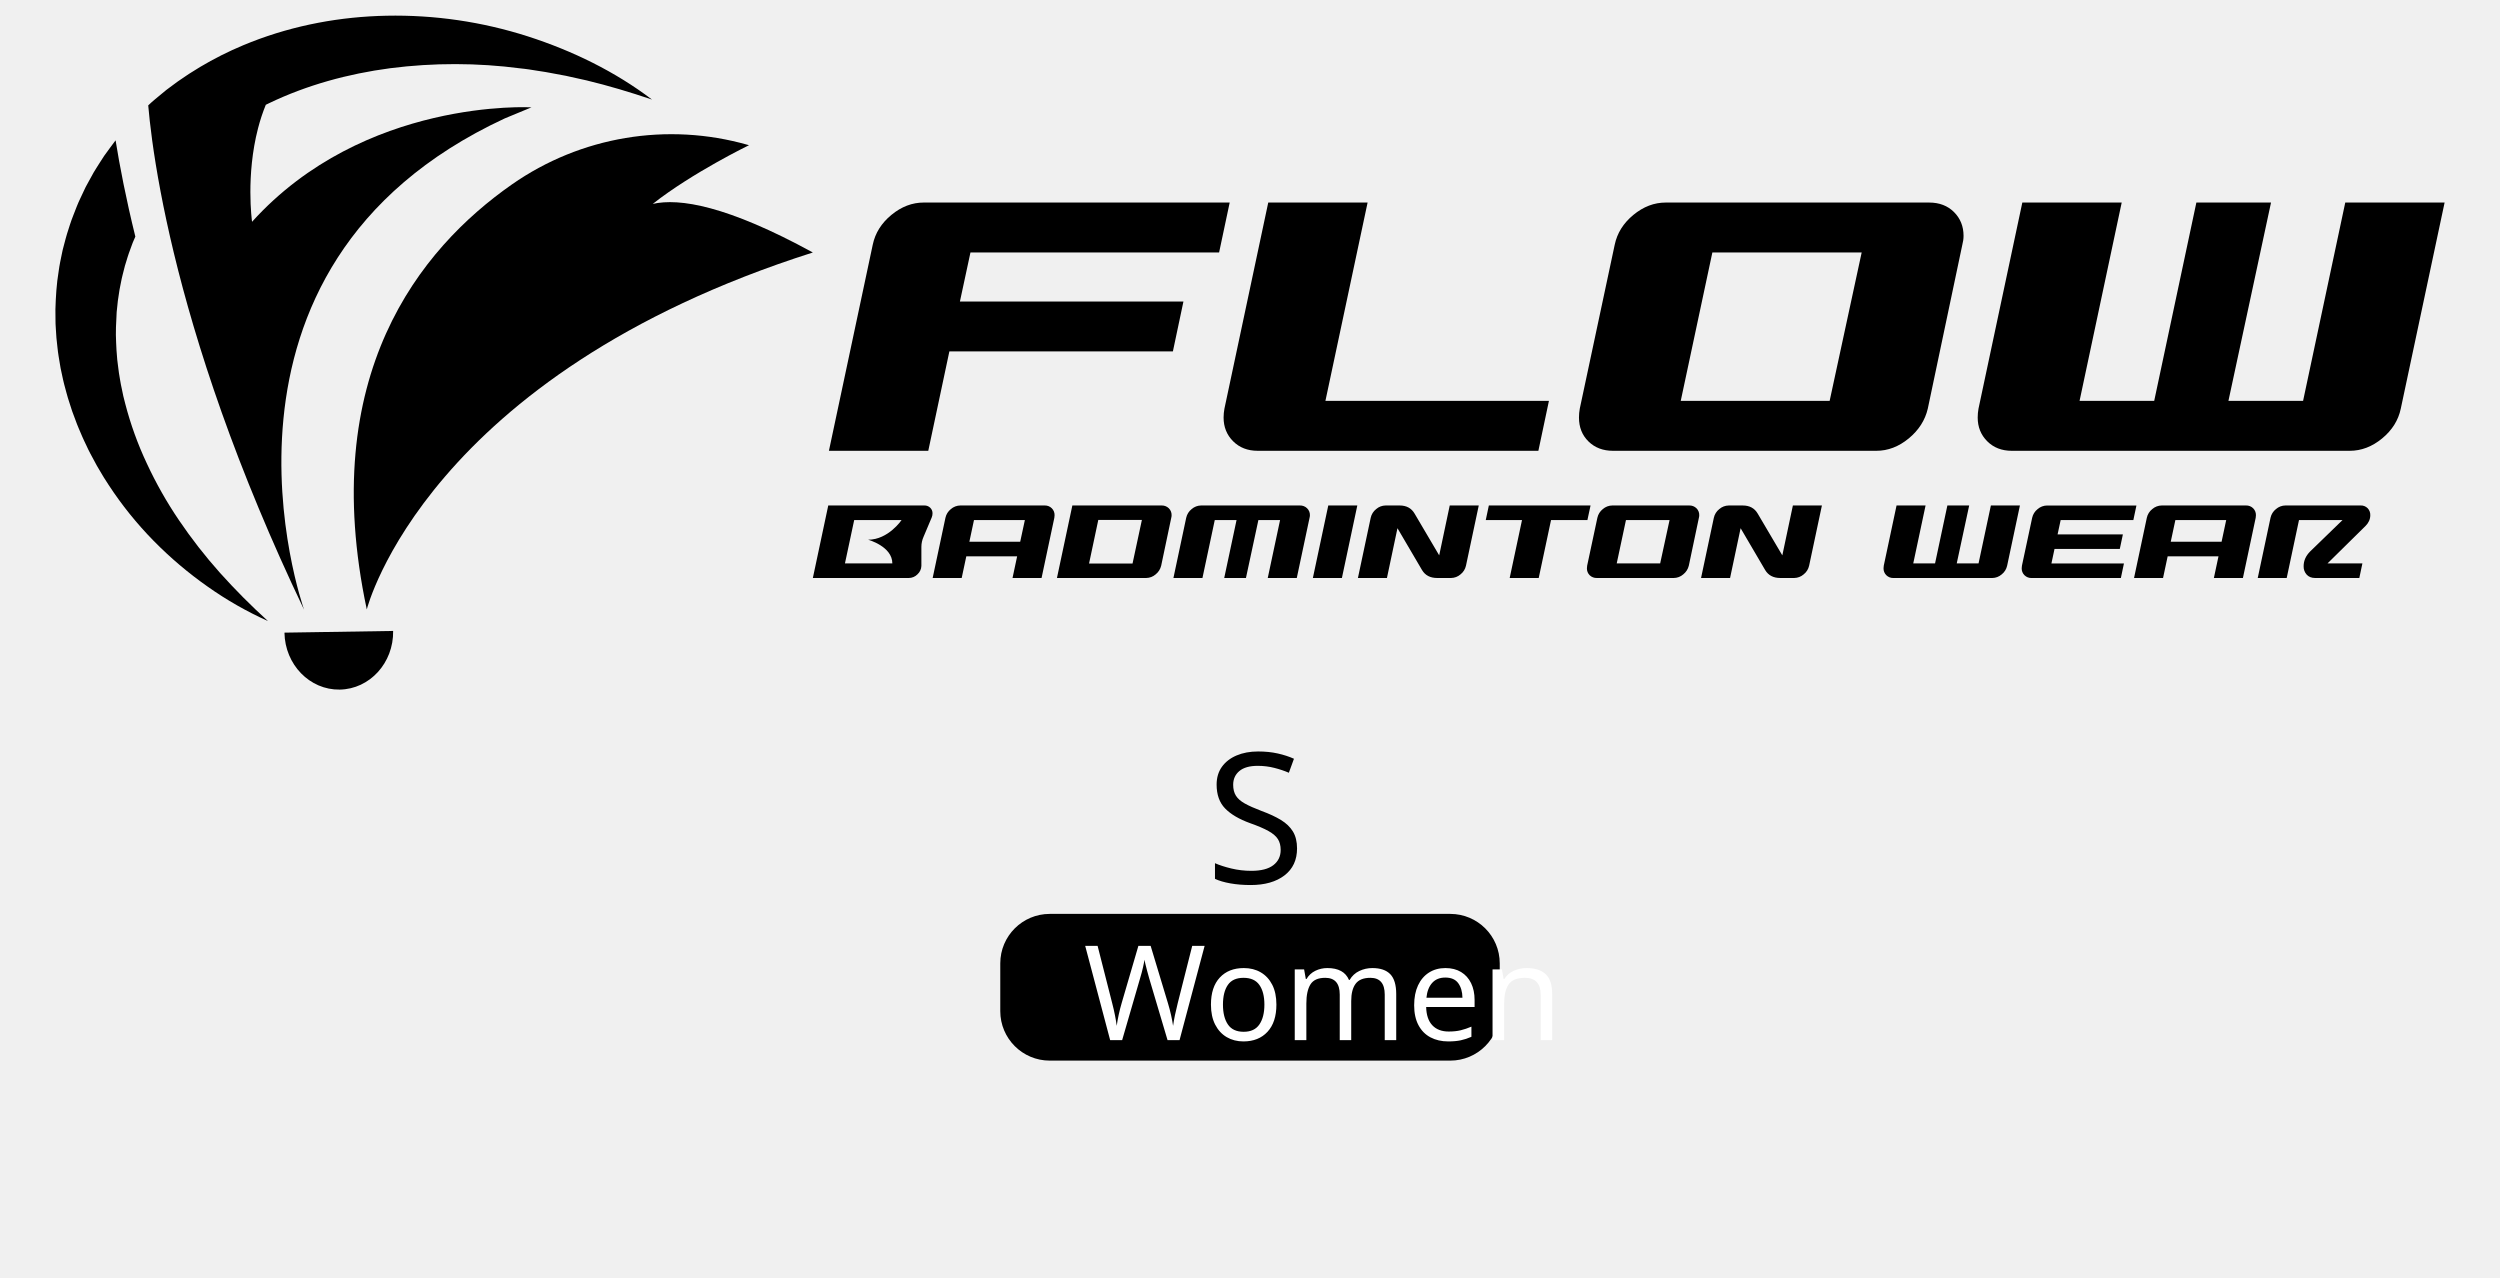
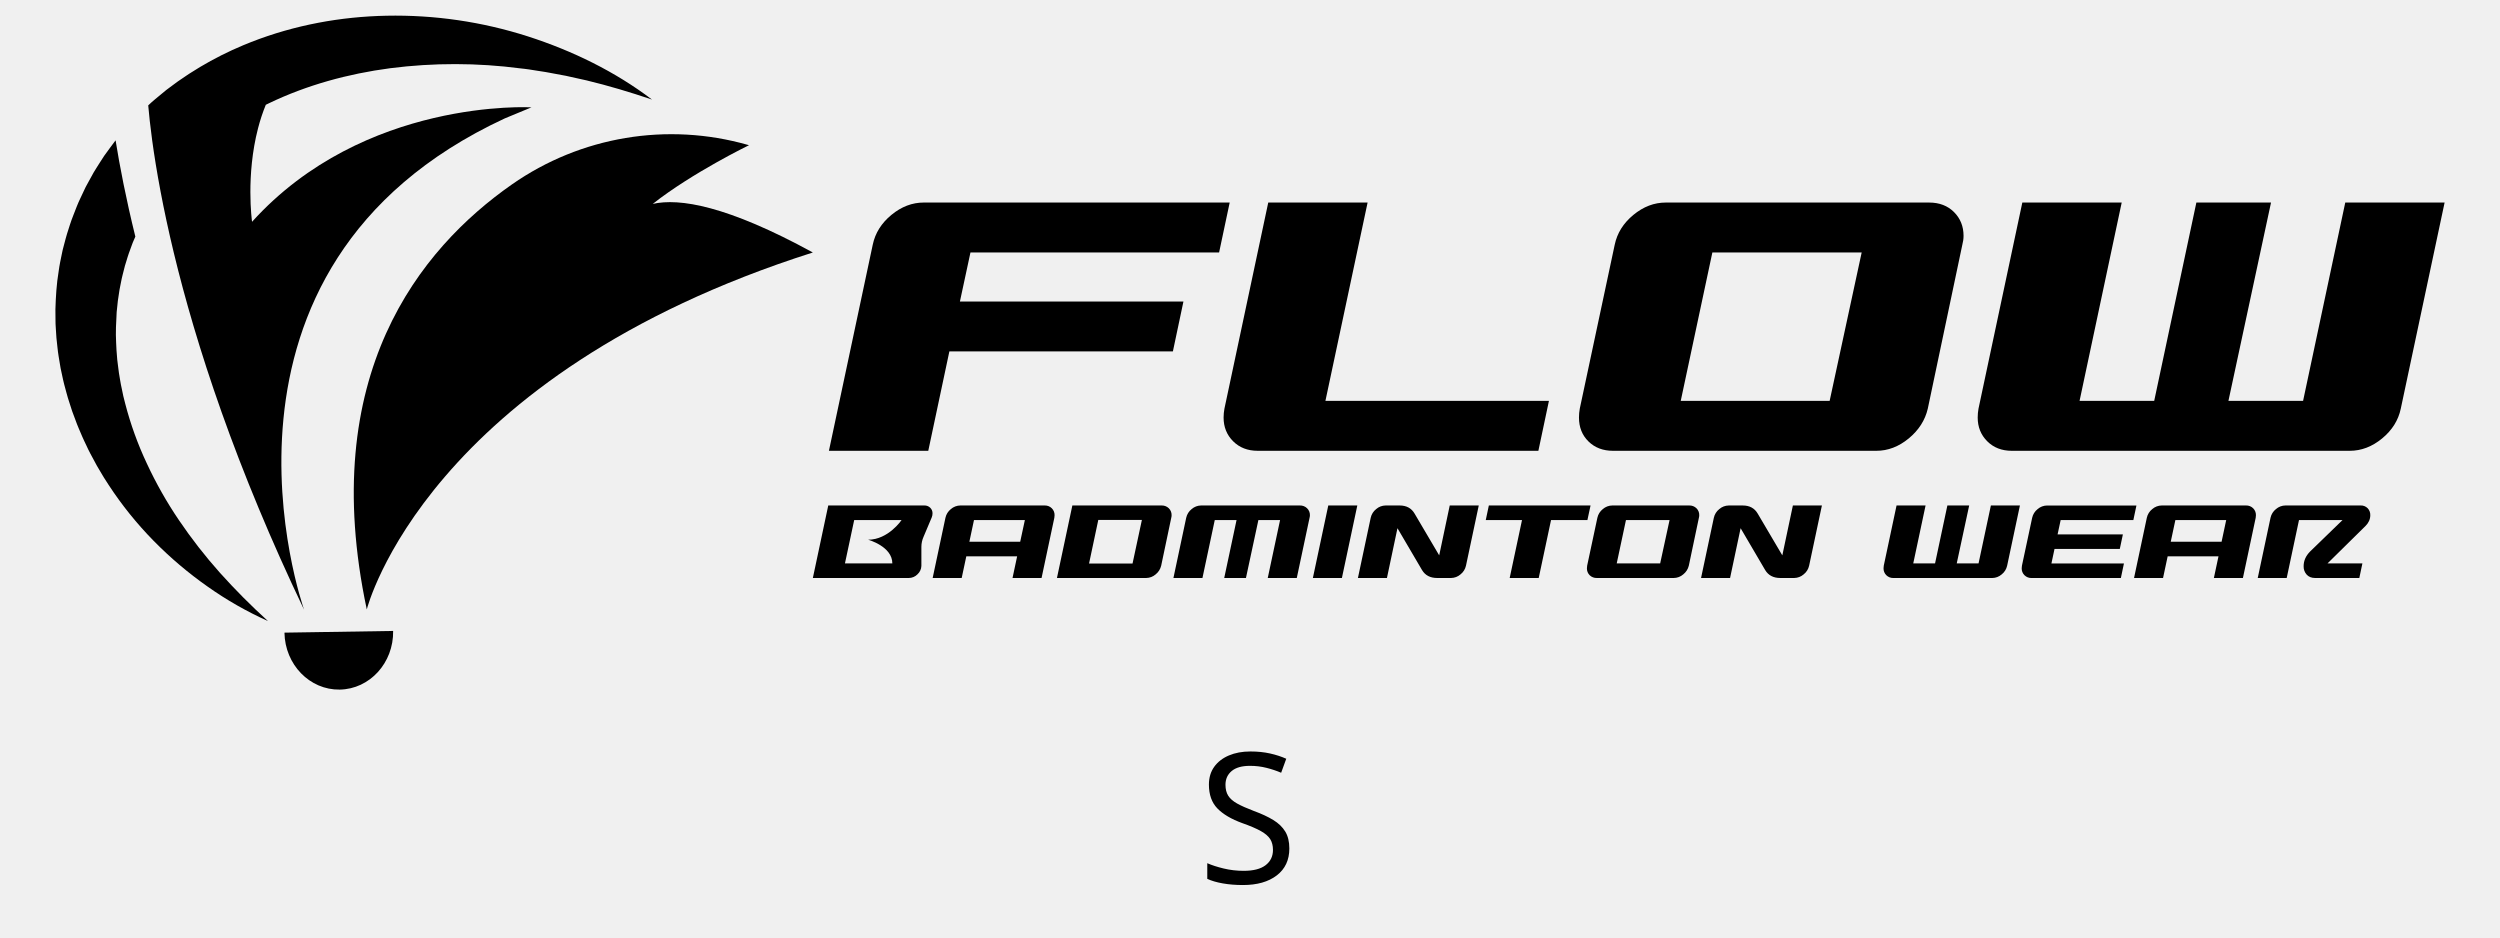
- <svg xmlns="http://www.w3.org/2000/svg" id="Layer_1" data-name="Layer 1" viewBox="0 0 2934.52 1500" version="1.1" width="2934.52" height="1500" xml:space="preserve">
+ <svg xmlns="http://www.w3.org/2000/svg" id="Layer_1" data-name="Layer 1" viewBox="0 0 2934.52 1100" version="1.1" width="2934.52" height="1100" xml:space="preserve">
  <defs id="defs9" />
  <path d="m 1431,296.31 h -291.86 l -12.38,57.61 h 262.37 l -12.38,58.57 h -262.37 l -24.76,116.66 H 973 l 51.43,-241.89 q 4.27,-20.46 21.9,-35 17.63,-14.54 38.09,-14.52 h 359 z" id="path1" />
  <path d="m 1805.76,529.15 h -329.5 q -17.62,0 -28.81,-11.19 -11.19,-11.19 -11.19,-27.86 a 57.93,57.93 0 0 1 1,-10.47 l 51.42,-241.89 h 116.62 l -49.52,232.84 h 262.36 z" id="path2" />
  <path d="m 2262.87,479.63 q -4.76,20.47 -22.38,35 -17.62,14.53 -38.09,14.53 h -309 q -17.61,0 -28.8,-10.95 -11.19,-10.95 -11.19,-28.1 a 57.92,57.92 0 0 1 0.95,-10.47 l 41,-192.37 q 4.28,-20.46 21.9,-35 17.62,-14.54 38.09,-14.52 h 309 q 18.09,0 29.28,11.19 11.19,11.19 11.2,27.85 a 39.74,39.74 0 0 1 -1.43,10.48 z m -115.23,-9.05 37.62,-174.27 H 2010 l -37.14,174.27 z" id="path3" />
  <path d="m 2818.07,479.63 q -4.28,20.47 -21.9,35 -17.62,14.53 -38.09,14.53 h -396.64 q -17.62,0 -28.81,-11.19 -11.19,-11.19 -11.19,-27.86 a 57.92,57.92 0 0 1 0.95,-10.47 l 51.43,-241.89 h 116.65 L 2441,470.58 h 87.61 l 49.51,-232.84 h 87.63 l -50,232.84 h 87.62 l 49.52,-232.84 h 116.61 z" id="path4" />
  <path d="M 1085,593.33 H 972.21 l -18.08,85.12 h 112.66 a 14.21,14.21 0 0 0 10.15,-4.31 13.9,13.9 0 0 0 4.59,-9.88 v -22.39 a 29.12,29.12 0 0 1 2.56,-11.82 l 9.52,-22.54 a 12.44,12.44 0 0 0 1,-4.86 8.93,8.93 0 0 0 -2.72,-6.68 9.44,9.44 0 0 0 -6.89,-2.64 z m -93.19,68 10.85,-50.9 h 55.64 c 0,0 -15.58,23.1 -39.3,23.1 0,0 28.44,7.76 28.44,27.8 z m 234.36,-68 h -98.89 a 17.15,17.15 0 0 0 -11.13,4.24 17.73,17.73 0 0 0 -6.39,10.22 l -15,70.66 h 34.08 l 5.42,-25.45 h 59.67 l -5.42,25.45 h 34.08 l 15,-70.66 a 17.59,17.59 0 0 0 0.28,-3.06 11.08,11.08 0 0 0 -3.27,-8.13 11.4,11.4 0 0 0 -8.42,-3.27 z m -28.65,42.56 h -59.67 l 5.42,-25.45 H 1203 Z m 165.93,-42.56 h -104.72 l -18.08,85.12 h 104.73 a 17.15,17.15 0 0 0 11.13,-4.24 A 18.42,18.42 0 0 0 1363,664 l 11.83,-56.19 a 11.92,11.92 0 0 0 0.41,-3.06 11.07,11.07 0 0 0 -3.26,-8.13 11.59,11.59 0 0 0 -8.52,-3.29 z m -34.07,68.15 h -51.05 l 10.85,-51.18 h 51.18 z m 204.87,-64.88 a 10.94,10.94 0 0 1 3.34,8.13 11.51,11.51 0 0 1 -0.42,3.06 l -15,70.66 h -34.08 l 14.47,-68 h -25.46 l -14.6,68 H 1437 l 14.47,-68 h -25.57 l -14.46,68 h -34.07 l 15,-70.66 a 17.73,17.73 0 0 1 6.39,-10.22 17.18,17.18 0 0 1 11.13,-4.24 h 115.86 a 11.64,11.64 0 0 1 8.51,3.27 z m 24.89,-3.27 h 34.08 l -18.08,85.12 h -34.08 z m 142.57,0 h 34.07 l -15,70.65 a 17.7,17.7 0 0 1 -6.41,10.23 17.19,17.19 0 0 1 -11.14,4.24 h -16.31 q -12.12,0 -17.69,-9.25 L 1640.35,620 1628,678.45 h -34.06 l 15,-70.66 a 17.79,17.79 0 0 1 6.4,-10.22 17.15,17.15 0 0 1 11.13,-4.24 h 16.41 q 12,0 17.53,9.46 l 28.93,49.09 z m 161.61,17.11 h -42.7 l -14.46,68 h -34.08 l 14.47,-68 H 1744 l 3.61,-17.11 H 1867 Z m 119.48,-17.11 h -90.27 a 17.15,17.15 0 0 0 -11.13,4.24 17.73,17.73 0 0 0 -6.39,10.22 l -12,56.19 a 17.66,17.66 0 0 0 -0.27,3.06 11,11 0 0 0 3.27,8.21 11.51,11.51 0 0 0 8.41,3.2 h 90.27 a 17.14,17.14 0 0 0 11.12,-4.24 18.5,18.5 0 0 0 6.54,-10.23 l 11.82,-56.19 a 11.51,11.51 0 0 0 0.42,-3.06 11,11 0 0 0 -3.27,-8.13 11.56,11.56 0 0 0 -8.51,-3.27 z m -34.08,68 h -51 l 10.85,-50.9 h 51.18 z m 155.78,-68 h 34.07 l -15,70.65 a 17.77,17.77 0 0 1 -6.42,10.23 17.17,17.17 0 0 1 -11.14,4.24 h -16.3 q -12.12,0 -17.7,-9.25 l -28.86,-49.2 -12.38,58.46 h -34.06 l 15,-70.66 a 17.73,17.73 0 0 1 6.39,-10.22 17.15,17.15 0 0 1 11.13,-4.24 h 16.41 q 12,0 17.53,9.46 l 28.93,49.09 z m 232.41,0 H 2371 L 2356,664 a 17.72,17.72 0 0 1 -6.39,10.23 17.15,17.15 0 0 1 -11.13,4.24 h -115.89 a 11.36,11.36 0 0 1 -8.41,-3.27 11,11 0 0 1 -3.27,-8.14 17.66,17.66 0 0 1 0.27,-3.06 l 15,-70.65 h 34.07 l -14.46,68 h 25.59 l 14.46,-68 h 25.6 l -14.61,68 h 25.6 z m 81.92,17.11 -3.62,16.83 h 76.64 l -3.62,17.1 h -76.63 l -3.62,17 h 85.12 l -3.61,17.11 h -104.73 a 11.38,11.38 0 0 1 -8.41,-3.27 11,11 0 0 1 -3.27,-8.14 16.75,16.75 0 0 1 0.28,-3.06 l 12,-56.19 a 17.79,17.79 0 0 1 6.4,-10.22 17.15,17.15 0 0 1 11.13,-4.24 h 104.87 l -3.62,17.11 z m 217.53,-17.11 h -98.89 a 17.15,17.15 0 0 0 -11.13,4.24 17.73,17.73 0 0 0 -6.39,10.22 l -15,70.66 H 2539 l 5.42,-25.45 h 59.67 l -5.42,25.45 h 34.08 l 15,-70.66 a 17.59,17.59 0 0 0 0.28,-3.06 11.08,11.08 0 0 0 -3.27,-8.13 11.4,11.4 0 0 0 -8.39,-3.27 z m -28.65,42.56 h -59.67 l 5.43,-25.45 h 59.66 z m 168.85,-18.41 -44.51,43.86 H 2773 l -3.61,17.11 h -51.88 q -6.27,0 -9.88,-3.91 a 14,14 0 0 1 -3.61,-9.92 q 0,-9.63 7.66,-17.32 l 38,-36.86 h -51.09 l -14.44,68 h -34 l 15,-70.66 a 17.79,17.79 0 0 1 6.4,-10.22 17.15,17.15 0 0 1 11.13,-4.24 h 88.18 a 11.05,11.05 0 0 1 8.27,3.19 11.2,11.2 0 0 1 3.13,8.19 q 0.01,7.09 -5.69,12.78 z" id="path5" />
  <path d="M 210,610.52 A 474.83,474.83 0 0 1 172.34,544 399.66,399.66 0 0 1 147,473.86 l -2.26,-8.92 -1.86,-9 c -1.41,-5.95 -2.17,-12 -3.25,-18 -0.27,-1.49 -0.42,-3 -0.6,-4.5 l -0.56,-4.5 -0.56,-4.48 -0.29,-2.26 -0.17,-2.24 c -0.44,-6 -1.06,-12 -1.15,-18 -0.68,-12 0,-23.87 0.65,-35.67 l 0.93,-8.82 0.46,-4.4 c 0.16,-1.46 0.44,-2.92 0.66,-4.37 l 1.31,-8.73 c 0.47,-2.89 1.15,-5.76 1.71,-8.64 1,-5.77 2.69,-11.42 4.05,-17.1 l 0.53,-2.12 0.65,-2.1 1.29,-4.19 c 0.9,-2.8 1.64,-5.62 2.65,-8.37 l 3,-8.23 c 0.52,-1.38 1,-2.77 1.51,-4.12 l 1.72,-4 c 0.49,-1.11 1,-2.24 1.45,-3.36 -11,-44.65 -18.3,-82.58 -23.19,-113 l -0.09,0.09 c -2.3,3 -4.5,6.05 -6.74,9.08 -2.24,3.03 -4.48,6 -6.64,9.13 l -6.12,9.51 -3,4.77 c -1,1.6 -2.07,3.16 -3,4.84 l -5.42,9.84 -2.73,5 c -0.45,0.82 -0.93,1.64 -1.35,2.47 l -1.21,2.53 -4.82,10.26 c -3.35,6.75 -5.87,13.87 -8.65,20.87 l -2,5.26 c -0.67,1.75 -1.21,3.56 -1.81,5.34 l -3.43,10.77 c -1.14,3.57 -2,7.26 -3,10.88 l -1.43,5.46 -0.71,2.72 -0.58,2.77 c -1.53,7.36 -3.15,14.7 -4.11,22.16 -2.49,14.8 -3.35,29.8 -3.8,44.7 l 0.09,11.17 0.07,5.64 c 0.07,1.86 0.22,3.71 0.32,5.57 l 0.72,11.11 c 0.3,3.69 0.79,7.36 1.19,11 0.69,7.38 2.09,14.61 3.26,21.88 l 0.46,2.72 0.58,2.7 1.15,5.37 c 0.81,3.59 1.48,7.2 2.44,10.73 2,7.05 3.63,14.16 6,21.08 l 3.34,10.38 3.8,10.18 c 2.4,6.86 5.4,13.42 8.21,20.06 1.39,3.34 3.05,6.53 4.56,9.78 1.51,3.25 3,6.52 4.72,9.68 l 5.1,9.47 2.53,4.72 2.72,4.6 5.45,9.19 c 1.85,3 3.86,6 5.78,9 a 427.89,427.89 0 0 0 52.87,65.67 456.39,456.39 0 0 0 63.25,53.62 A 421.36,421.36 0 0 0 314.53,729 783.35,783.35 0 0 1 258.05,672.21 587.66,587.66 0 0 1 210,610.52 Z" id="path6" />
  <path d="m 954.11,296.35 c -100.57,-55 -156.58,-64.08 -187.93,-57 46.43,-36.59 113,-68.9 113,-68.9 -0.42,-0.11 -0.86,-0.23 -1.27,-0.36 a 326.8,326.8 0 0 0 -277,46.39 c -108.29,75.68 -228.84,224.35 -170.37,498.88 0.58,-2.37 70.41,-274.61 523.59,-419 z" id="path7" />
  <path d="M 356.93,715.73 C 355.48,711.11 215.34,314.36 592.47,139 l 31.4,-13 c 0,0 -196.33,-11.39 -328,134.33 -0.24,-1.64 -7.35,-54.4 7,-109.68 A 215.91,215.91 0 0 1 312,123 c 1.31,-0.66 2.64,-1.3 4,-1.94 43.88,-21.07 92.27,-34.43 142.14,-41 a 595.91,595.91 0 0 1 152.94,0.23 c 3.23,0.4 6.49,0.65 9.69,1.18 l 9.65,1.53 9.68,1.5 c 1.63,0.22 3.21,0.57 4.81,0.87 l 4.82,0.91 9.67,1.8 4.86,0.9 c 1.61,0.32 3.21,0.73 4.81,1.08 6.39,1.5 12.85,2.88 19.32,4.28 25.71,6.19 51.28,13.85 76.94,22.54 C 722.12,84.07 672.23,59.64 619.47,42.66 A 509.39,509.39 0 0 0 453.66,18.45 C 400.2,19.52 346.12,29.29 295,49.27 q -4.68,1.81 -9.31,3.76 a 401.71,401.71 0 0 0 -50.88,25.62 q -13.37,7.95 -26.15,17 l -8.94,6.61 -4.48,3.33 -4.3,3.55 c -5.7,4.79 -11.58,9.33 -16.95,14.56 v 0 c 1.75,20.35 5.67,54.66 14.53,101.31 16.23,85.65 49,212.9 115.22,371.79 q 23.59,56.85 53.19,118.93 z" id="path8" />
  <path d="m 398.77,809.45 c 35.23,-0.57 63.3,-31.39 62.7,-68.85 l -127.57,2 c 0.6,37.5 29.65,67.4 64.87,66.85 z" id="path9" />
-   <text xml:space="preserve" style="font-size:213.588px;font-family:Oswald;-inkscape-font-specification:'Oswald, Normal';fill:#000000" x="1415.261" y="1036.72" id="text9">
-     <tspan id="tspan9" x="1415.261" y="1036.72">S</tspan>
+   <text xml:space="preserve" style="font-size:213.588px;font-family:Oswald;-inkscape-font-specification:'Oswald, Normal';fill:#000000" x="1406.223" y="1036.72" id="text9">
+     <tspan id="tspan9" x="1406.223" y="1036.72">S</tspan>
  </text>
-   <g id="g12" transform="translate(-2.0133972e-5,6.9042969e-4)">
-     <rect style="fill:#000000;stroke:#280b0b;stroke-width:0" id="rect1" width="586.271" height="172.217" x="1174.135" y="1072.742" ry="58.063" />
-     <text xml:space="preserve" style="font-weight:300;font-size:154.888px;line-height:0;font-family:Oswald;-inkscape-font-specification:'Oswald, Light';fill:#ffffff;stroke:#280b0b;stroke-width:0" x="1271.956" y="1220.883" id="text11">
-       <tspan id="tspan11" x="1271.956" y="1220.883" style="stroke-width:0">Women</tspan>
-     </text>
-   </g>
</svg>
